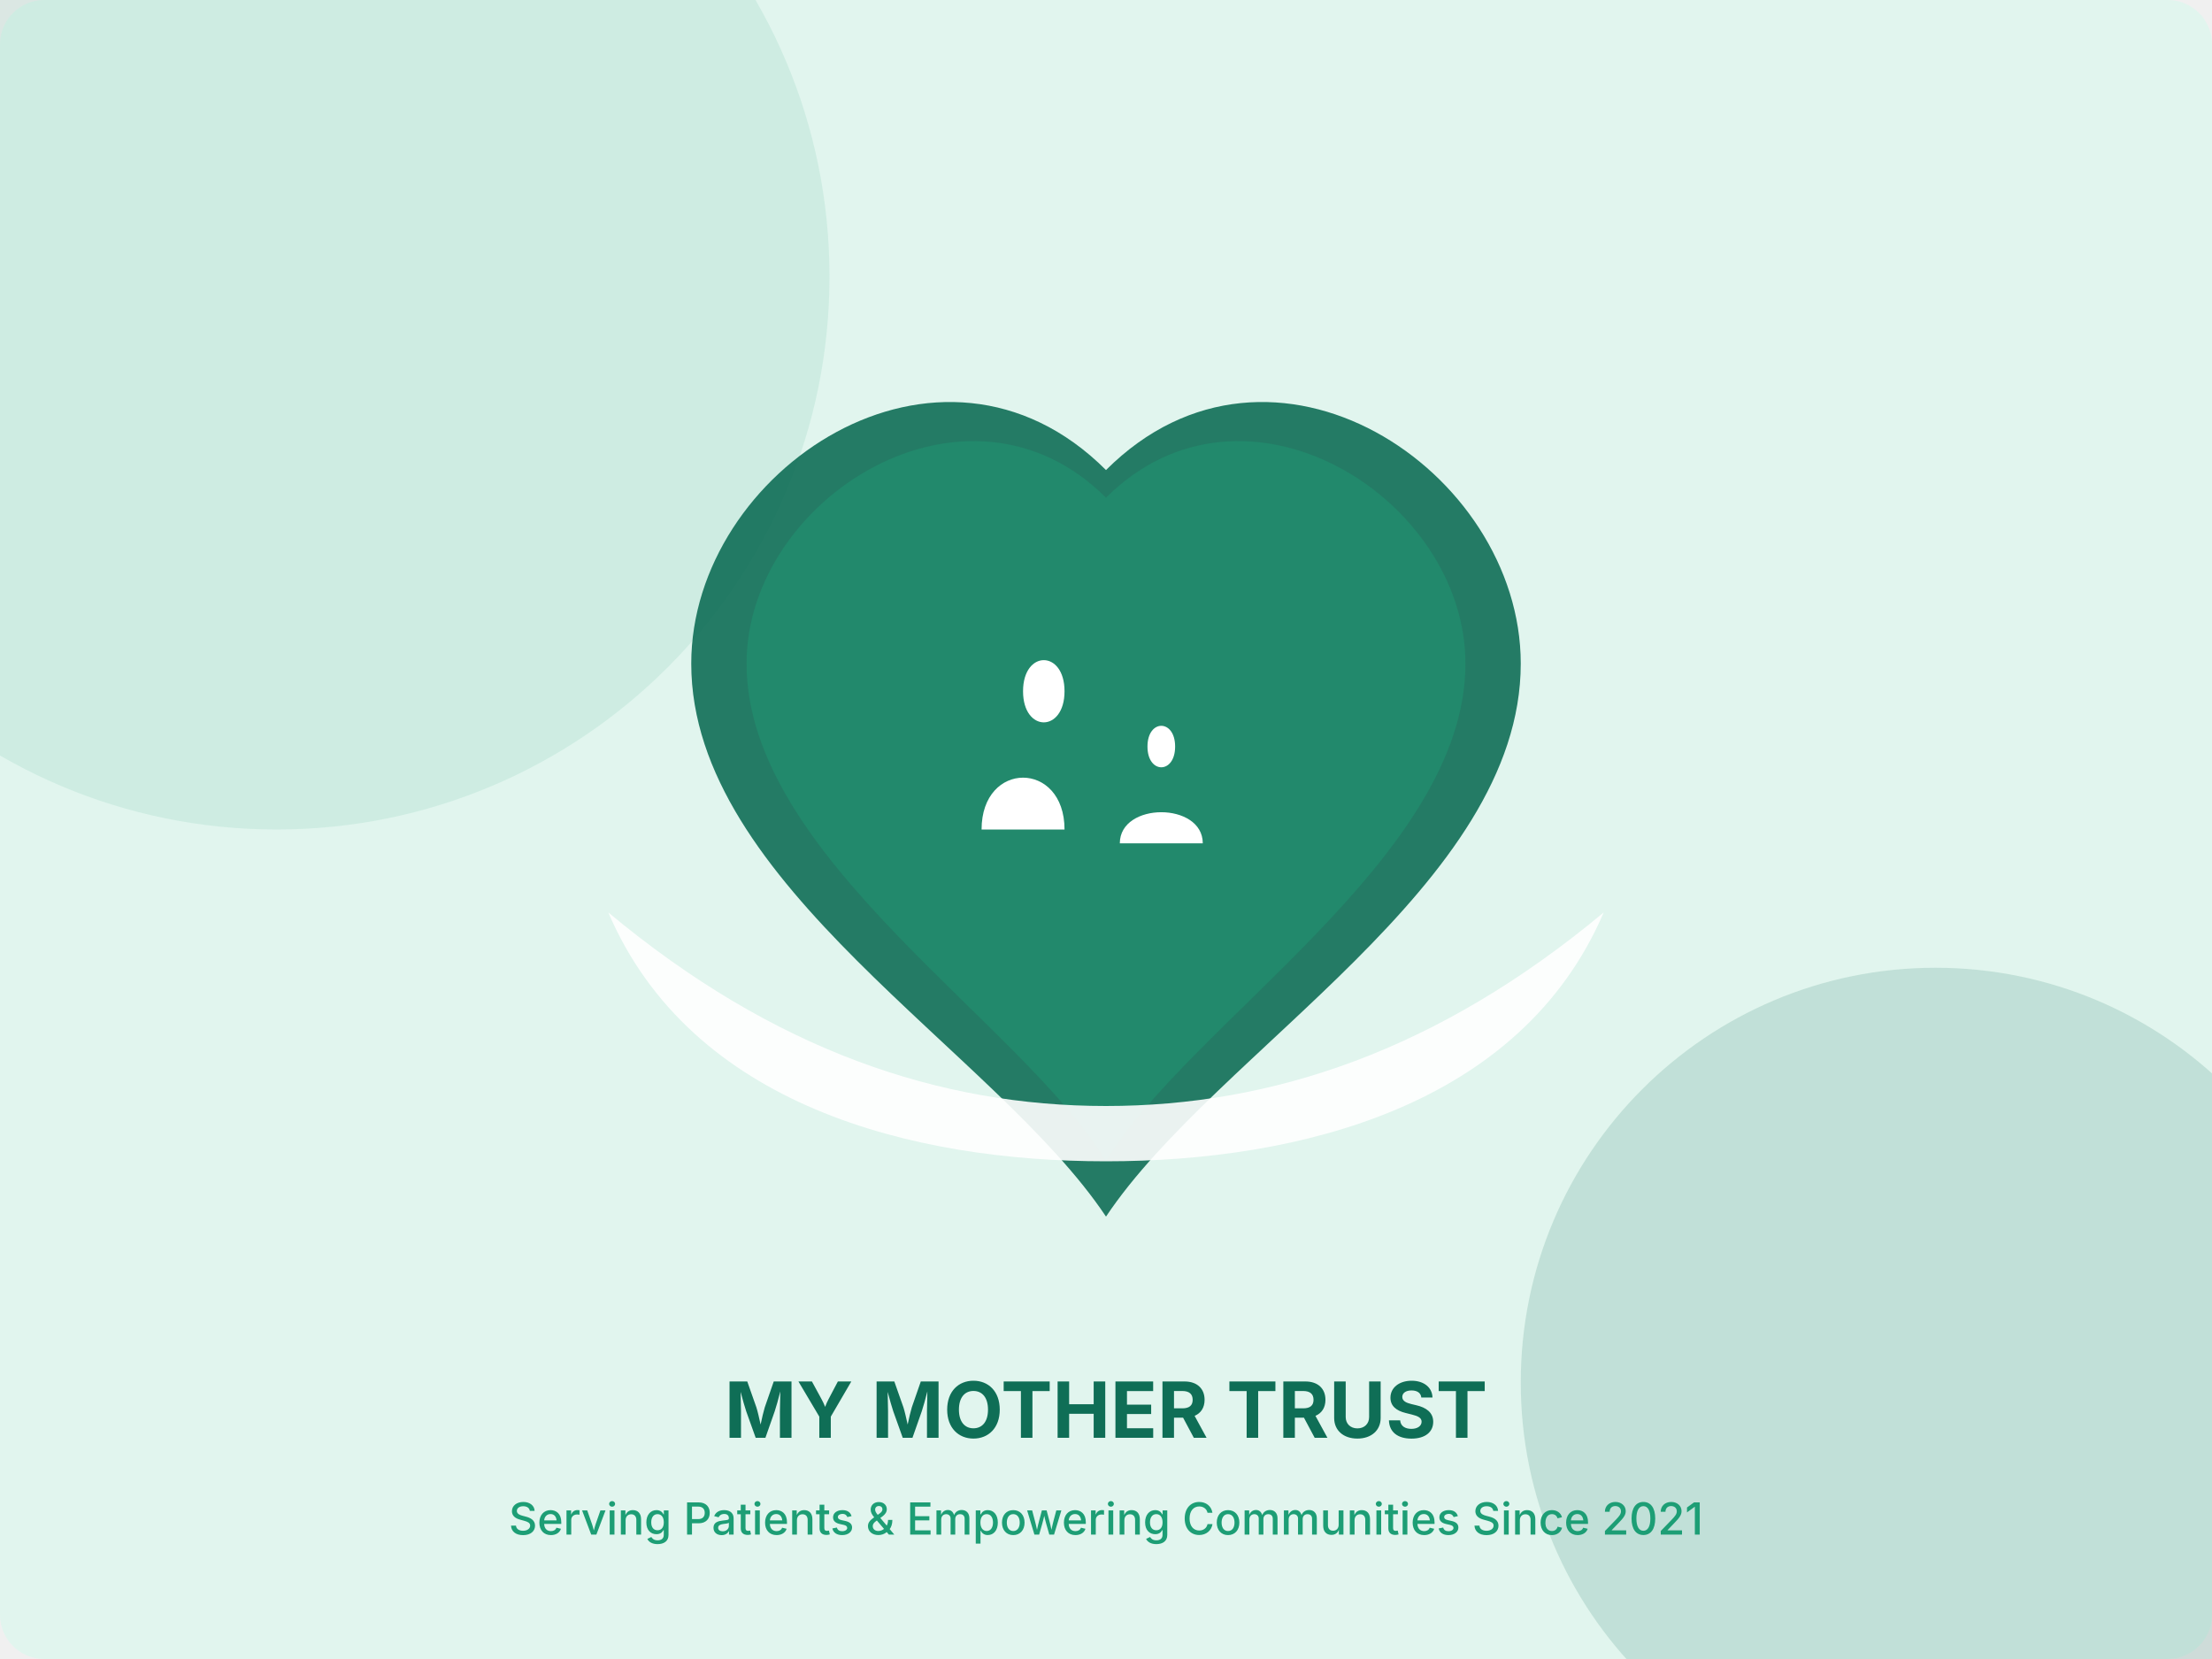
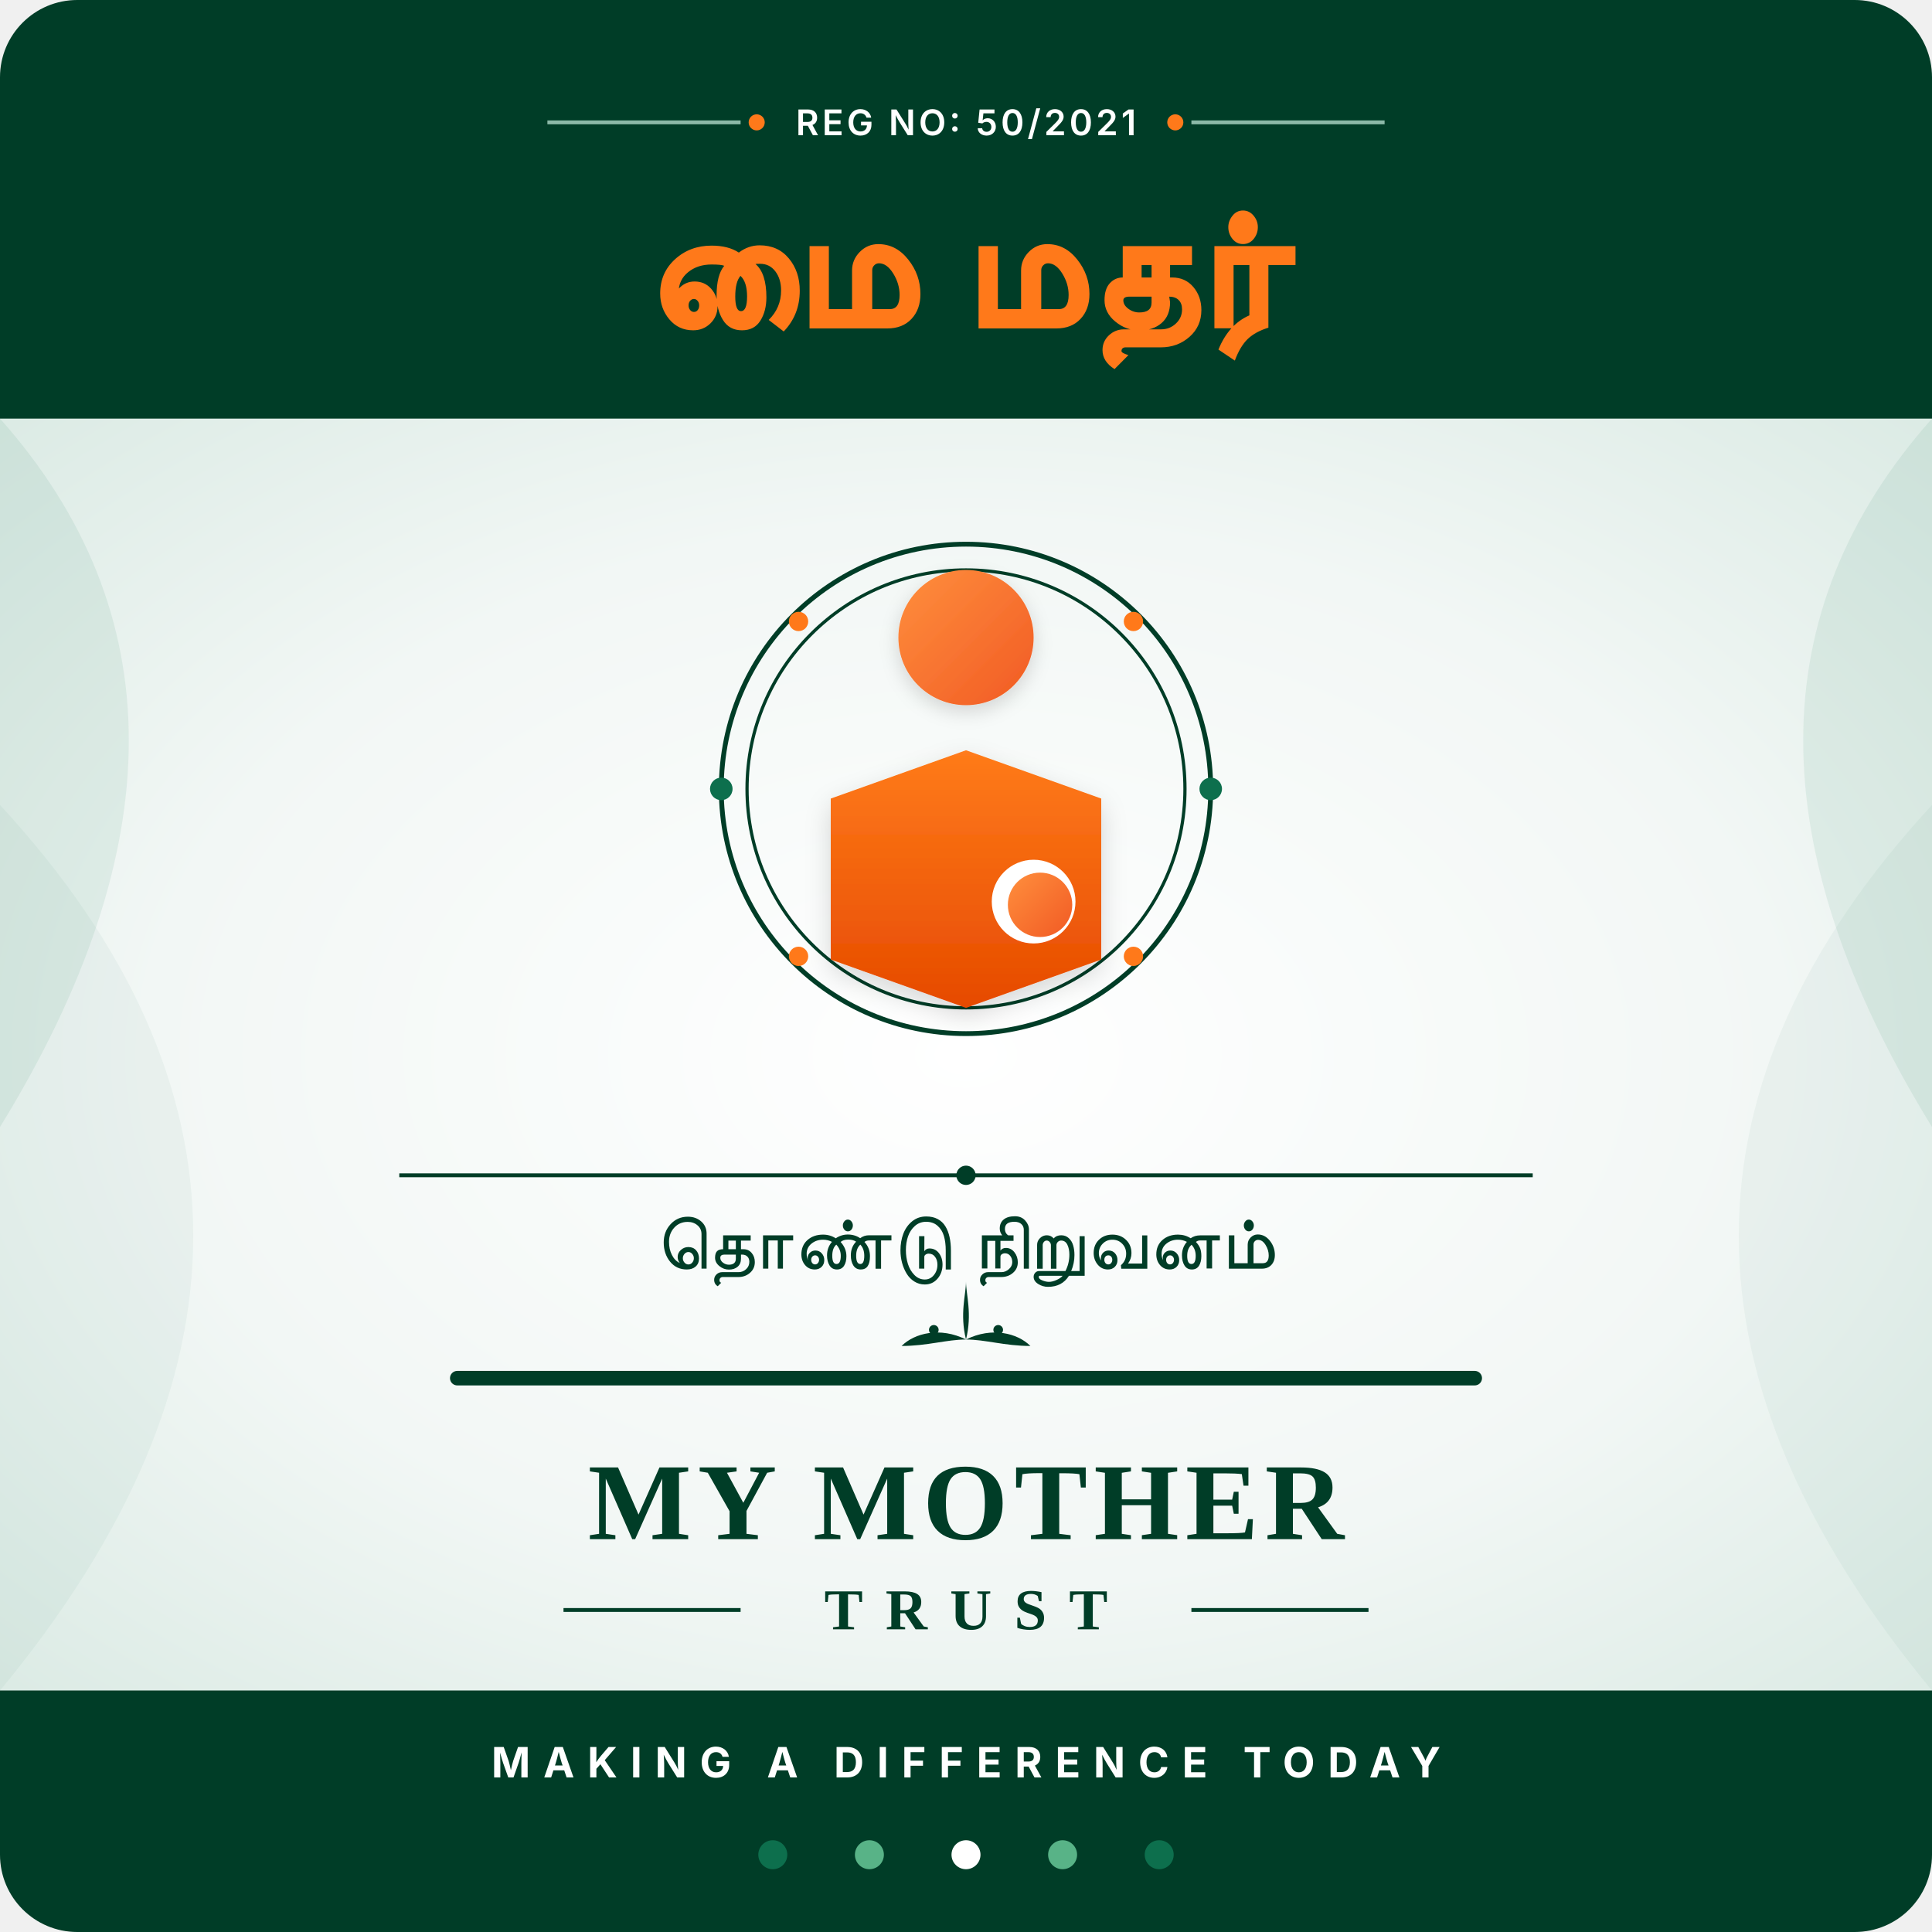
- <svg xmlns="http://www.w3.org/2000/svg" viewBox="0 0 800 600" width="100%" height="100%">
-   <rect width="800" height="600" fill="#E1F5EE" rx="16" />
-   <circle cx="100" cy="100" r="200" fill="#1D9E75" opacity="0.1" />
-   <circle cx="700" cy="500" r="150" fill="#0F6E56" opacity="0.15" />
-   <g transform="translate(400, 280)">
-     <path d="M 0 -110 C -60 -170, -150 -110, -150 -40 C -150 40, -40 100, 0 160 C 40 100, 150 40, 150 -40 C 150 -110, 60 -170, 0 -110 Z" fill="#0F6E56" opacity="0.9" />
-     <path d="M 0 -100 C -50 -150, -130 -100, -130 -40 C -130 30, -30 90, 0 140 C 30 90, 130 30, 130 -40 C 130 -100, 50 -150, 0 -100 Z" fill="#1D9E75" opacity="0.4" />
-     <path d="M -30 -30 C -30 -45 -15 -45 -15 -30 C -15 -15 -30 -15 -30 -30 Z" fill="#FFFFFF" />
-     <path d="M -45 20 C -45 -5 -15 -5 -15 20 Z" fill="#FFFFFF" />
-     <path d="M 15 -10 C 15 -20 25 -20 25 -10 C 25 0 15 0 15 -10 Z" fill="#FFFFFF" />
-     <path d="M 5 25 C 5 10 35 10 35 25 Z" fill="#FFFFFF" />
-     <path d="M -180 50 C -120 100, -60 120, 0 120 C 60 120, 120 100, 180 50 C 150 120, 70 140, 0 140 C -70 140, -150 120, -180 50 Z" fill="#FFFFFF" opacity="0.9" />
+ <svg xmlns="http://www.w3.org/2000/svg" viewBox="0 0 600 600" width="100%" height="100%">
+   <defs>
+     <radialGradient id="bg-grad" cx="50%" cy="50%" r="70%">
+       <stop offset="0%" stop-color="#ffffff" />
+       <stop offset="60%" stop-color="#f2f7f5" />
+       <stop offset="100%" stop-color="#dcebe5" />
+     </radialGradient>
+     <linearGradient id="orange-grad" x1="0%" y1="0%" x2="100%" y2="100%">
+       <stop offset="0%" stop-color="#ff8f3d" />
+       <stop offset="100%" stop-color="#f15a24" />
+     </linearGradient>
+     <linearGradient id="body-grad" x1="0%" y1="0%" x2="0%" y2="100%">
+       <stop offset="0%" stop-color="#ff7b1a" />
+       <stop offset="100%" stop-color="#e64a00" />
+     </linearGradient>
+   </defs>
+   <rect x="0" y="0" width="600" height="600" fill="#003d27" rx="24" />
+   <rect x="0" y="130" width="600" height="395" fill="url(#bg-grad)" />
+   <path d="M 0 130 Q 80 220 0 350 L 0 130 Z" fill="#0d6f4d" opacity="0.08" />
+   <path d="M 0 250 Q 120 380 0 525 L 0 250 Z" fill="#0d6f4d" opacity="0.05" />
+   <path d="M 600 130 Q 520 220 600 350 L 600 130 Z" fill="#0d6f4d" opacity="0.08" />
+   <path d="M 600 250 Q 480 380 600 525 L 600 250 Z" fill="#0d6f4d" opacity="0.05" />
+   <line x1="170" y1="38" x2="230" y2="38" stroke="#8cb9a8" stroke-width="1.2" />
+   <circle cx="235" cy="38" r="2.5" fill="#ff791a" />
+   <text x="300" y="42" text-anchor="middle" font-family="system-ui, -apple-system, sans-serif" font-size="11" font-weight="600" letter-spacing="1" fill="#ffffff">REG NO: 50/2021</text>
+   <circle cx="365" cy="38" r="2.5" fill="#ff791a" />
+   <line x1="370" y1="38" x2="430" y2="38" stroke="#8cb9a8" stroke-width="1.2" />
+   <text x="300" y="102" text-anchor="middle" font-family="'Segoe UI', system-ui, -apple-system, sans-serif" font-size="52" font-weight="900" letter-spacing="1" fill="#ff791a">மை மதர்</text>
+   <circle cx="300" cy="245" r="76" fill="none" stroke="#003d27" stroke-width="1.5" />
+   <circle cx="300" cy="245" r="68" fill="none" stroke="#003d27" stroke-width="1" />
+   <circle cx="224" cy="245" r="3.5" fill="#0d6f4d" />
+   <circle cx="376" cy="245" r="3.5" fill="#0d6f4d" />
+   <circle cx="248" cy="193" r="3" fill="#ff791a" />
+   <circle cx="352" cy="193" r="3" fill="#ff791a" />
+   <circle cx="248" cy="297" r="3" fill="#ff791a" />
+   <circle cx="352" cy="297" r="3" fill="#ff791a" />
+   <circle cx="300" cy="198" r="21" fill="url(#orange-grad)" filter="drop-shadow(0px 2px 3px rgba(0,0,0,0.15))" />
+   <polygon points="300,233 342,248 342,298 300,313 258,298 258,248" fill="url(#body-grad)" filter="drop-shadow(0px 3px 4px rgba(0,0,0,0.15))" />
+   <circle cx="321" cy="280" r="13" fill="#ffffff" />
+   <circle cx="323" cy="281" r="10" fill="url(#orange-grad)" />
+   <line x1="124" y1="365" x2="476" y2="365" stroke="#003d27" stroke-width="1.2" />
+   <circle cx="300" cy="365" r="3" fill="#003d27" />
+   <text x="300" y="394" text-anchor="middle" font-family="system-ui, -apple-system, sans-serif" font-size="23" font-weight="600" letter-spacing="0.5" fill="#003d27">தொண்டு நிறுவனம்</text>
+   <g fill="#003d27" transform="translate(300, 416)">
+     <path d="M 0 0 C -8 -4, -16 -2, -20 2 C -12 2, -6 0, 0 0 Z" />
+     <path d="M 0 0 C 8 -4, 16 -2, 20 2 C 12 2, 6 0, 0 0 Z" />
+     <path d="M 0 0 C -2 -8, 0 -14, 0 -18 C 0 -14, 2 -8, 0 0 Z" />
+     <circle cx="-10" cy="-3" r="1.5" />
+     <circle cx="10" cy="-3" r="1.5" />
  </g>
-   <text x="400" y="520" text-anchor="middle" font-family="'Inter', sans-serif" font-size="28" font-weight="700" fill="#0F6E56">MY MOTHER TRUST</text>
-   <text x="400" y="555" text-anchor="middle" font-family="'Inter', sans-serif" font-size="16" font-weight="500" fill="#1D9E75">Serving Patients &amp; Empowering Communities Since 2021</text>
+   <line x1="142" y1="428" x2="458" y2="428" stroke="#003d27" stroke-width="4.5" stroke-linecap="round" />
+   <text x="300" y="478" text-anchor="middle" font-family="'Georgia', 'Times New Roman', serif" font-size="34" font-weight="bold" letter-spacing="2" fill="#003d27">MY MOTHER</text>
+   <text x="300" y="506" text-anchor="middle" font-family="'Georgia', 'Times New Roman', serif" font-size="18" font-weight="bold" letter-spacing="7" fill="#003d27">TRUST</text>
+   <line x1="175" y1="500" x2="230" y2="500" stroke="#003d27" stroke-width="1.2" />
+   <line x1="370" y1="500" x2="425" y2="500" stroke="#003d27" stroke-width="1.2" />
+   <text x="300" y="552" text-anchor="middle" font-family="system-ui, -apple-system, sans-serif" font-size="13" font-weight="700" letter-spacing="4" fill="#ffffff">MAKING A DIFFERENCE TODAY</text>
+   <circle cx="240" cy="576" r="4.5" fill="#0d6f4d" />
+   <circle cx="270" cy="576" r="4.5" fill="#58b387" />
+   <circle cx="300" cy="576" r="4.5" fill="#ffffff" />
+   <circle cx="330" cy="576" r="4.5" fill="#58b387" />
+   <circle cx="360" cy="576" r="4.5" fill="#0d6f4d" />
</svg>
